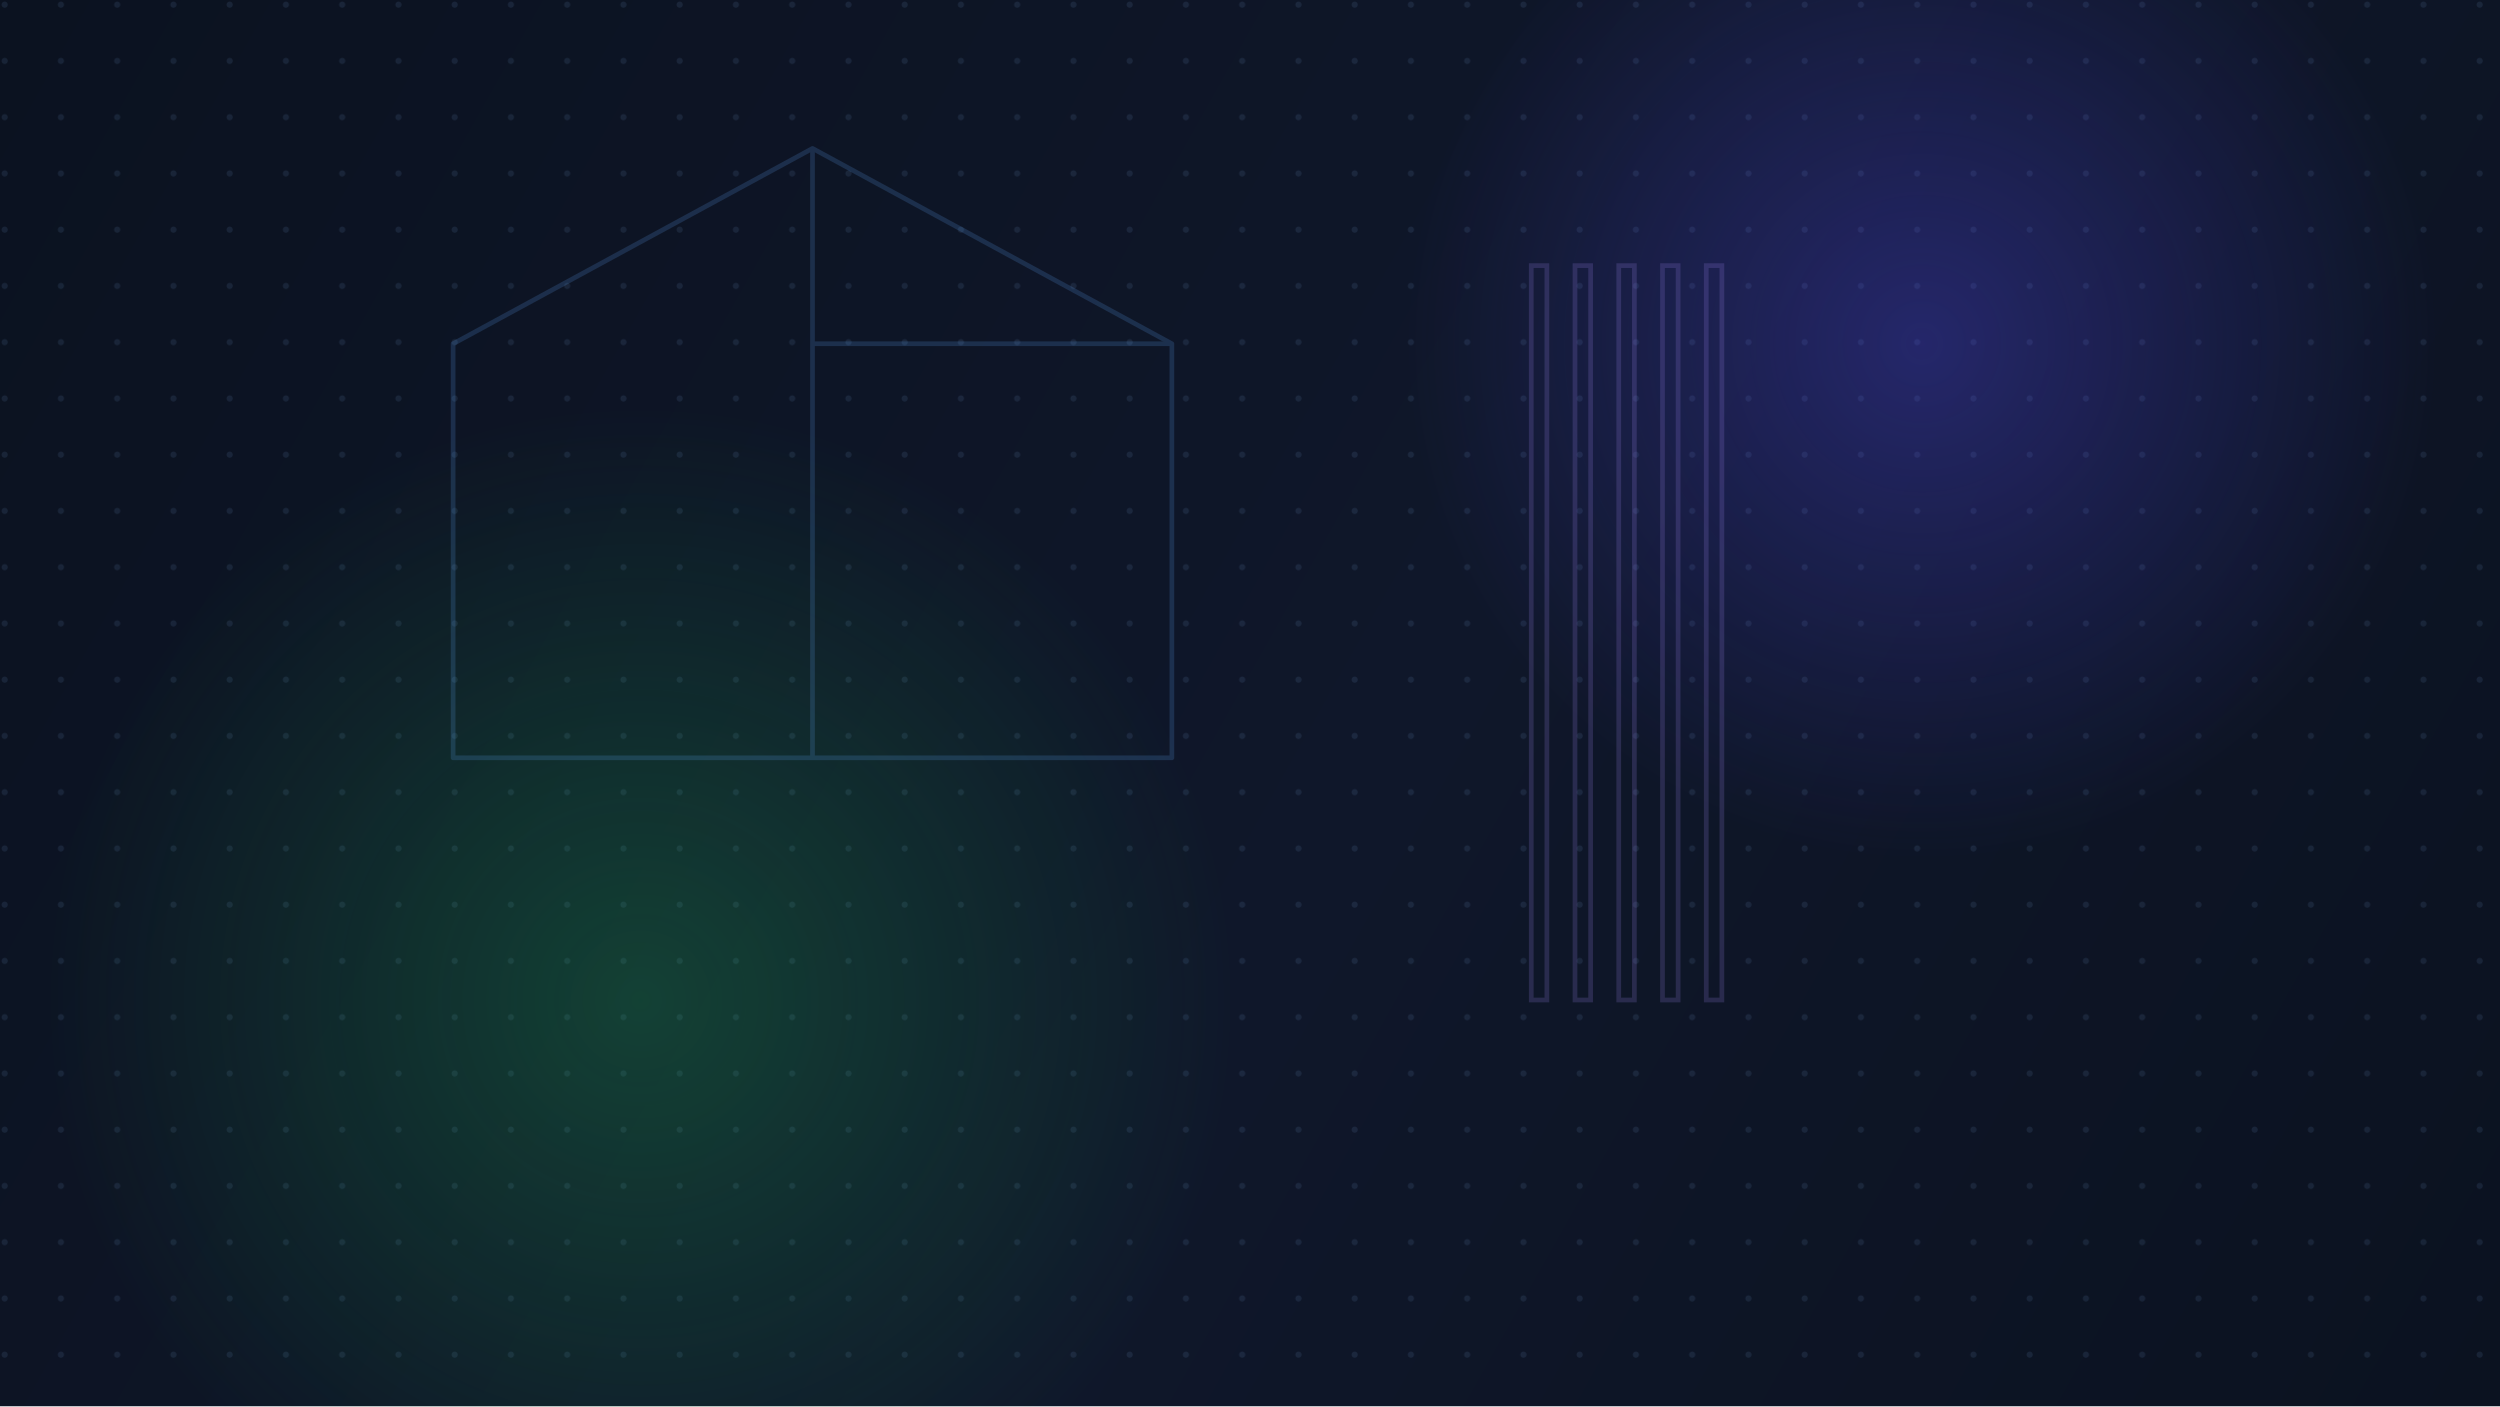
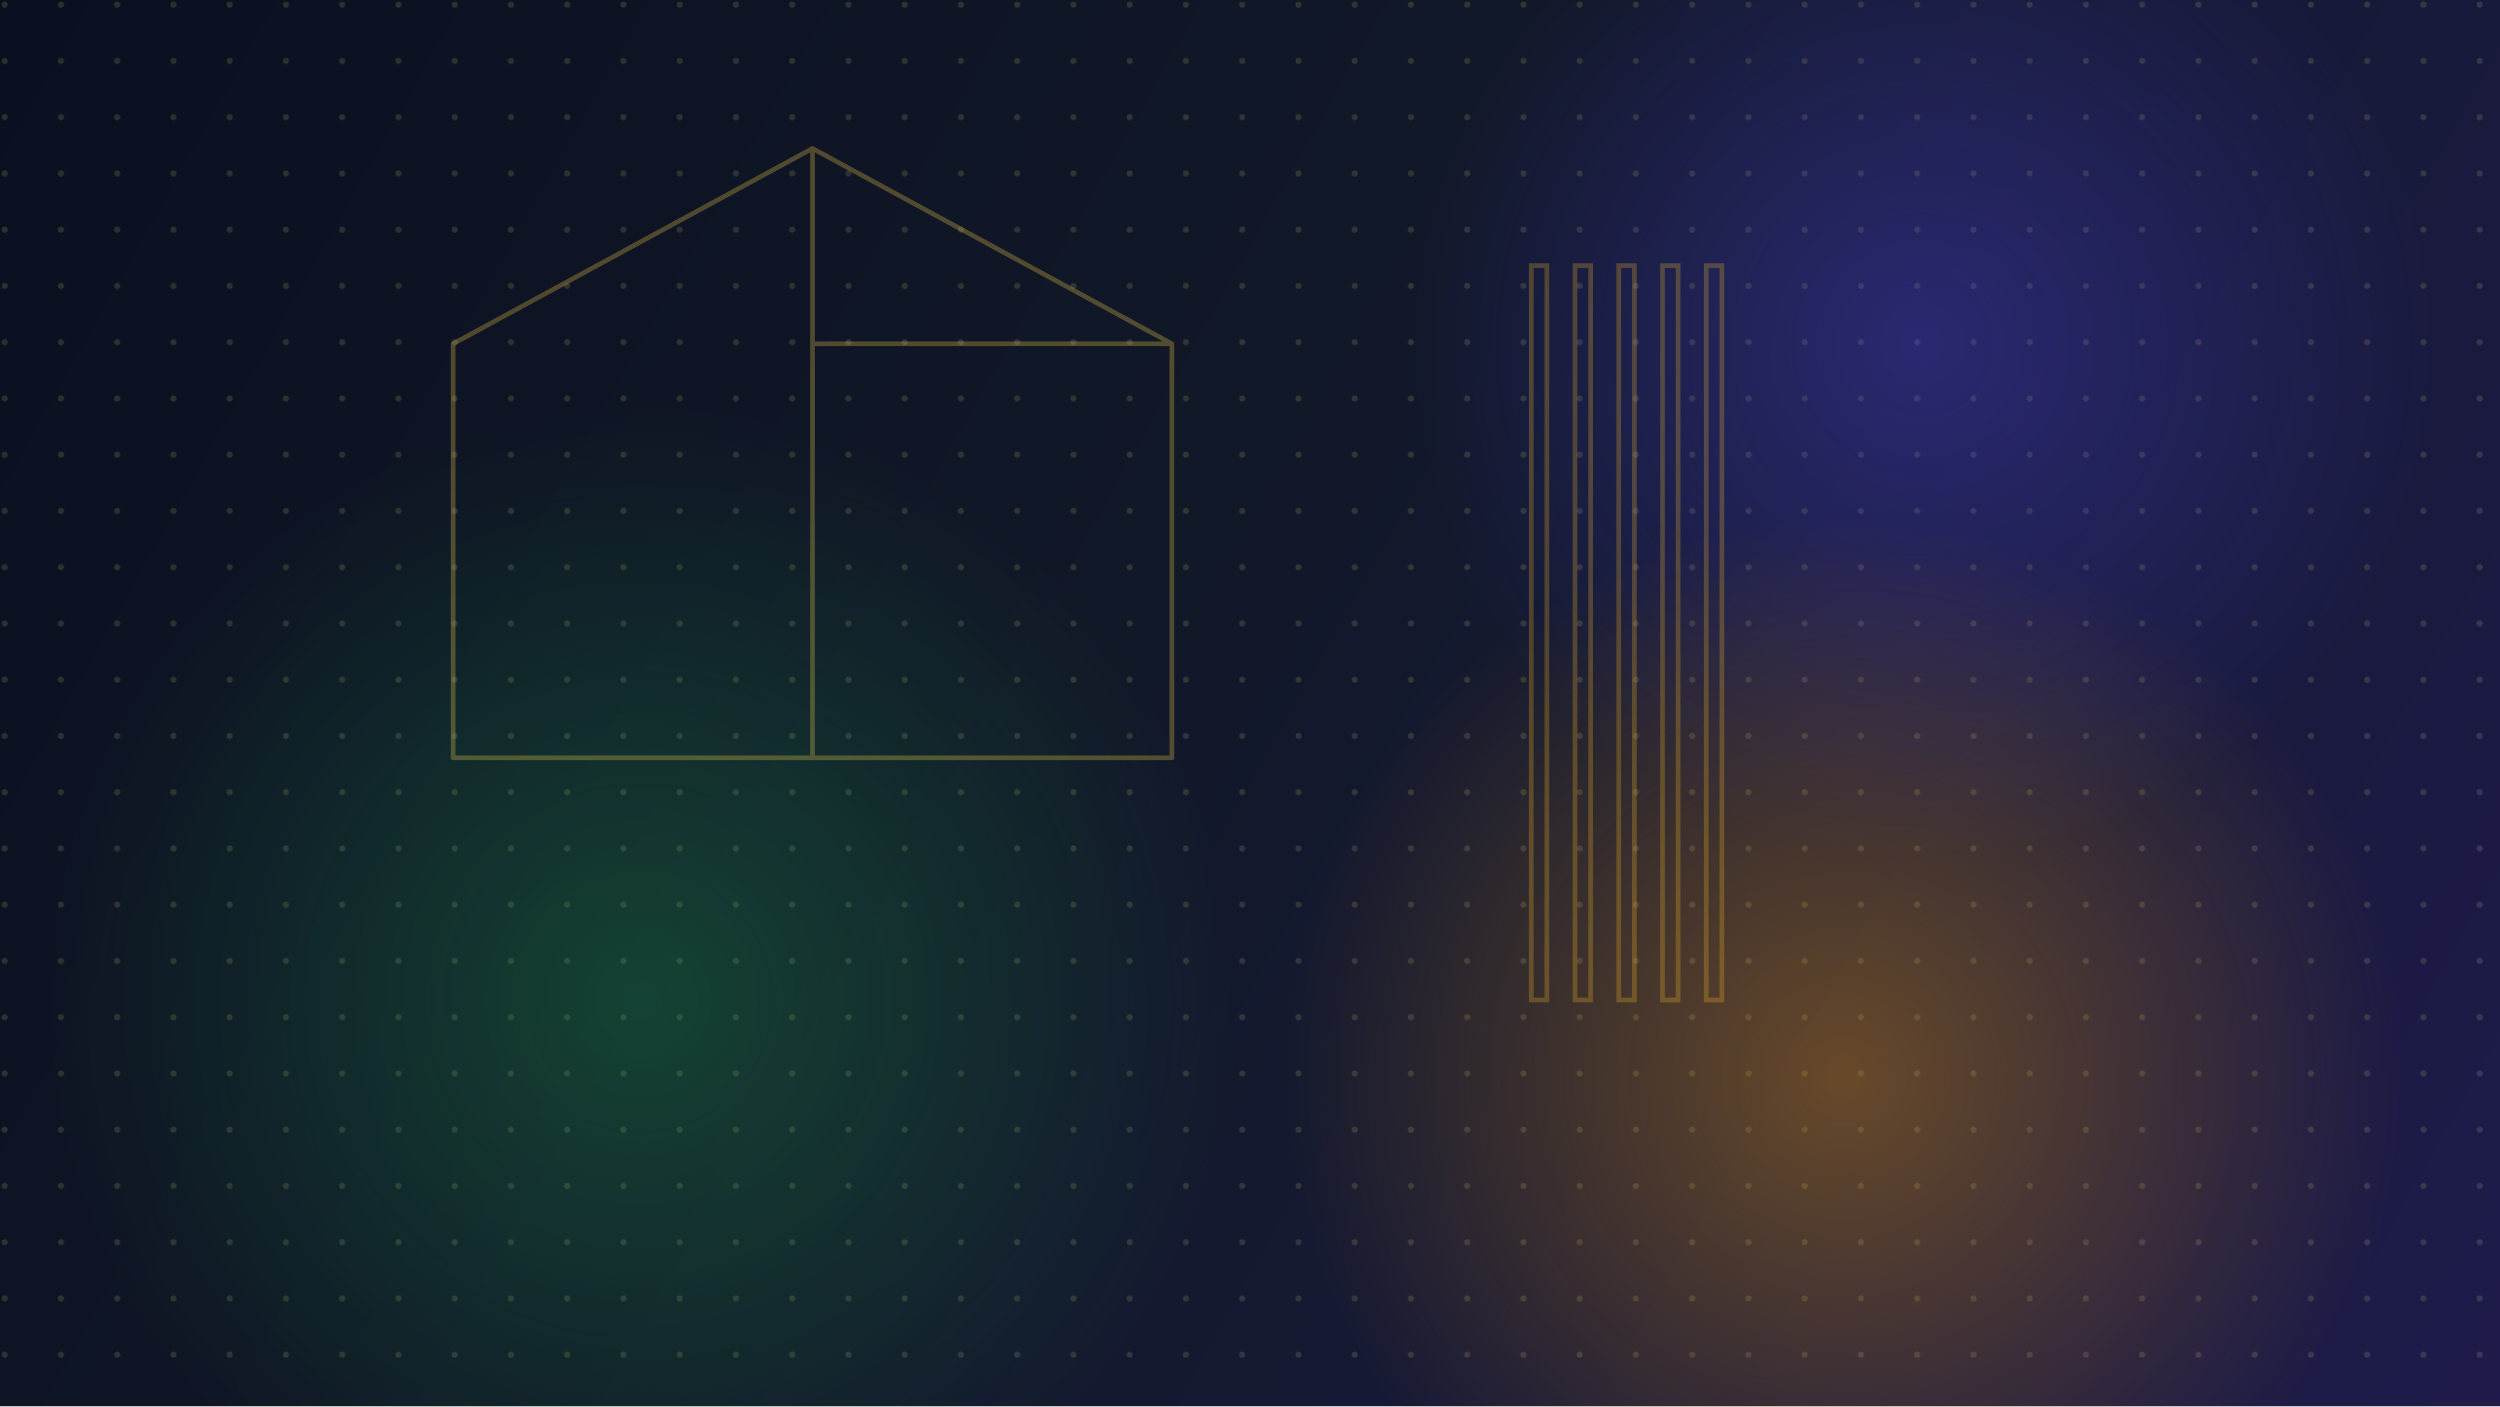
<svg xmlns="http://www.w3.org/2000/svg" width="1600" height="900" viewBox="0 0 1600 900" fill="none">
  <defs>
    <linearGradient id="bg" x1="0" y1="0" x2="1600" y2="900" gradientUnits="userSpaceOnUse">
-       <stop stop-color="#0B1220" />
-       <stop offset="0.55" stop-color="#0F172A" />
-       <stop offset="1" stop-color="#0B1220" />
+       <stop stop-color="#0B1020" />
+       <stop offset="0.45" stop-color="#111827" />
+       <stop offset="1" stop-color="#1E1B4B" />
    </linearGradient>
    <radialGradient id="glow1" cx="0" cy="0" r="1" gradientUnits="userSpaceOnUse" gradientTransform="translate(1230 220) rotate(90) scale(330)">
      <stop stop-color="#4F46E5" stop-opacity="0.35" />
      <stop offset="1" stop-color="#4F46E5" stop-opacity="0" />
    </radialGradient>
    <radialGradient id="glow2" cx="0" cy="0" r="1" gradientUnits="userSpaceOnUse" gradientTransform="translate(410 640) rotate(90) scale(380)">
      <stop stop-color="#22C55E" stop-opacity="0.25" />
      <stop offset="1" stop-color="#22C55E" stop-opacity="0" />
    </radialGradient>
+     <radialGradient id="goldGlow" cx="0" cy="0" r="1" gradientUnits="userSpaceOnUse" gradientTransform="translate(1180 690) rotate(90) scale(360)">
+       <stop stop-color="#F59E0B" stop-opacity="0.36" />
+       <stop offset="1" stop-color="#F59E0B" stop-opacity="0" />
+     </radialGradient>
    <pattern id="dots" width="36" height="36" patternUnits="userSpaceOnUse">
-       <circle cx="3" cy="3" r="2" fill="#93C5FD" fill-opacity="0.10" />
+       <circle cx="3" cy="3" r="2" fill="#FDE68A" fill-opacity="0.14" />
    </pattern>
  </defs>
  <rect width="1600" height="900" fill="url(#bg)" />
  <rect width="1600" height="900" fill="url(#dots)" />
  <circle cx="1230" cy="220" r="340" fill="url(#glow1)" />
  <circle cx="410" cy="640" r="420" fill="url(#glow2)" />
-   <g opacity="0.18" stroke="#60A5FA" stroke-width="3" fill="none" stroke-linejoin="round">
+   <circle cx="1180" cy="690" r="390" fill="url(#goldGlow)" />
+   <g opacity="0.28" stroke="#FCD34D" stroke-width="3" fill="none" stroke-linejoin="round">
    <path d="M290 220L520 95L750 220V485H290V220Z" />
    <path d="M520 95V485" />
    <path d="M520 220H750" />
  </g>
-   <g opacity="0.18" stroke="#A78BFA" stroke-width="3">
+   <g opacity="0.25" stroke="#FBBF24" stroke-width="3">
    <path d="M980 170H990V640H980V170Z" />
    <path d="M1008 170H1018V640H1008V170Z" />
    <path d="M1036 170H1046V640H1036V170Z" />
    <path d="M1064 170H1074V640H1064V170Z" />
    <path d="M1092 170H1102V640H1092V170Z" />
  </g>
</svg>
